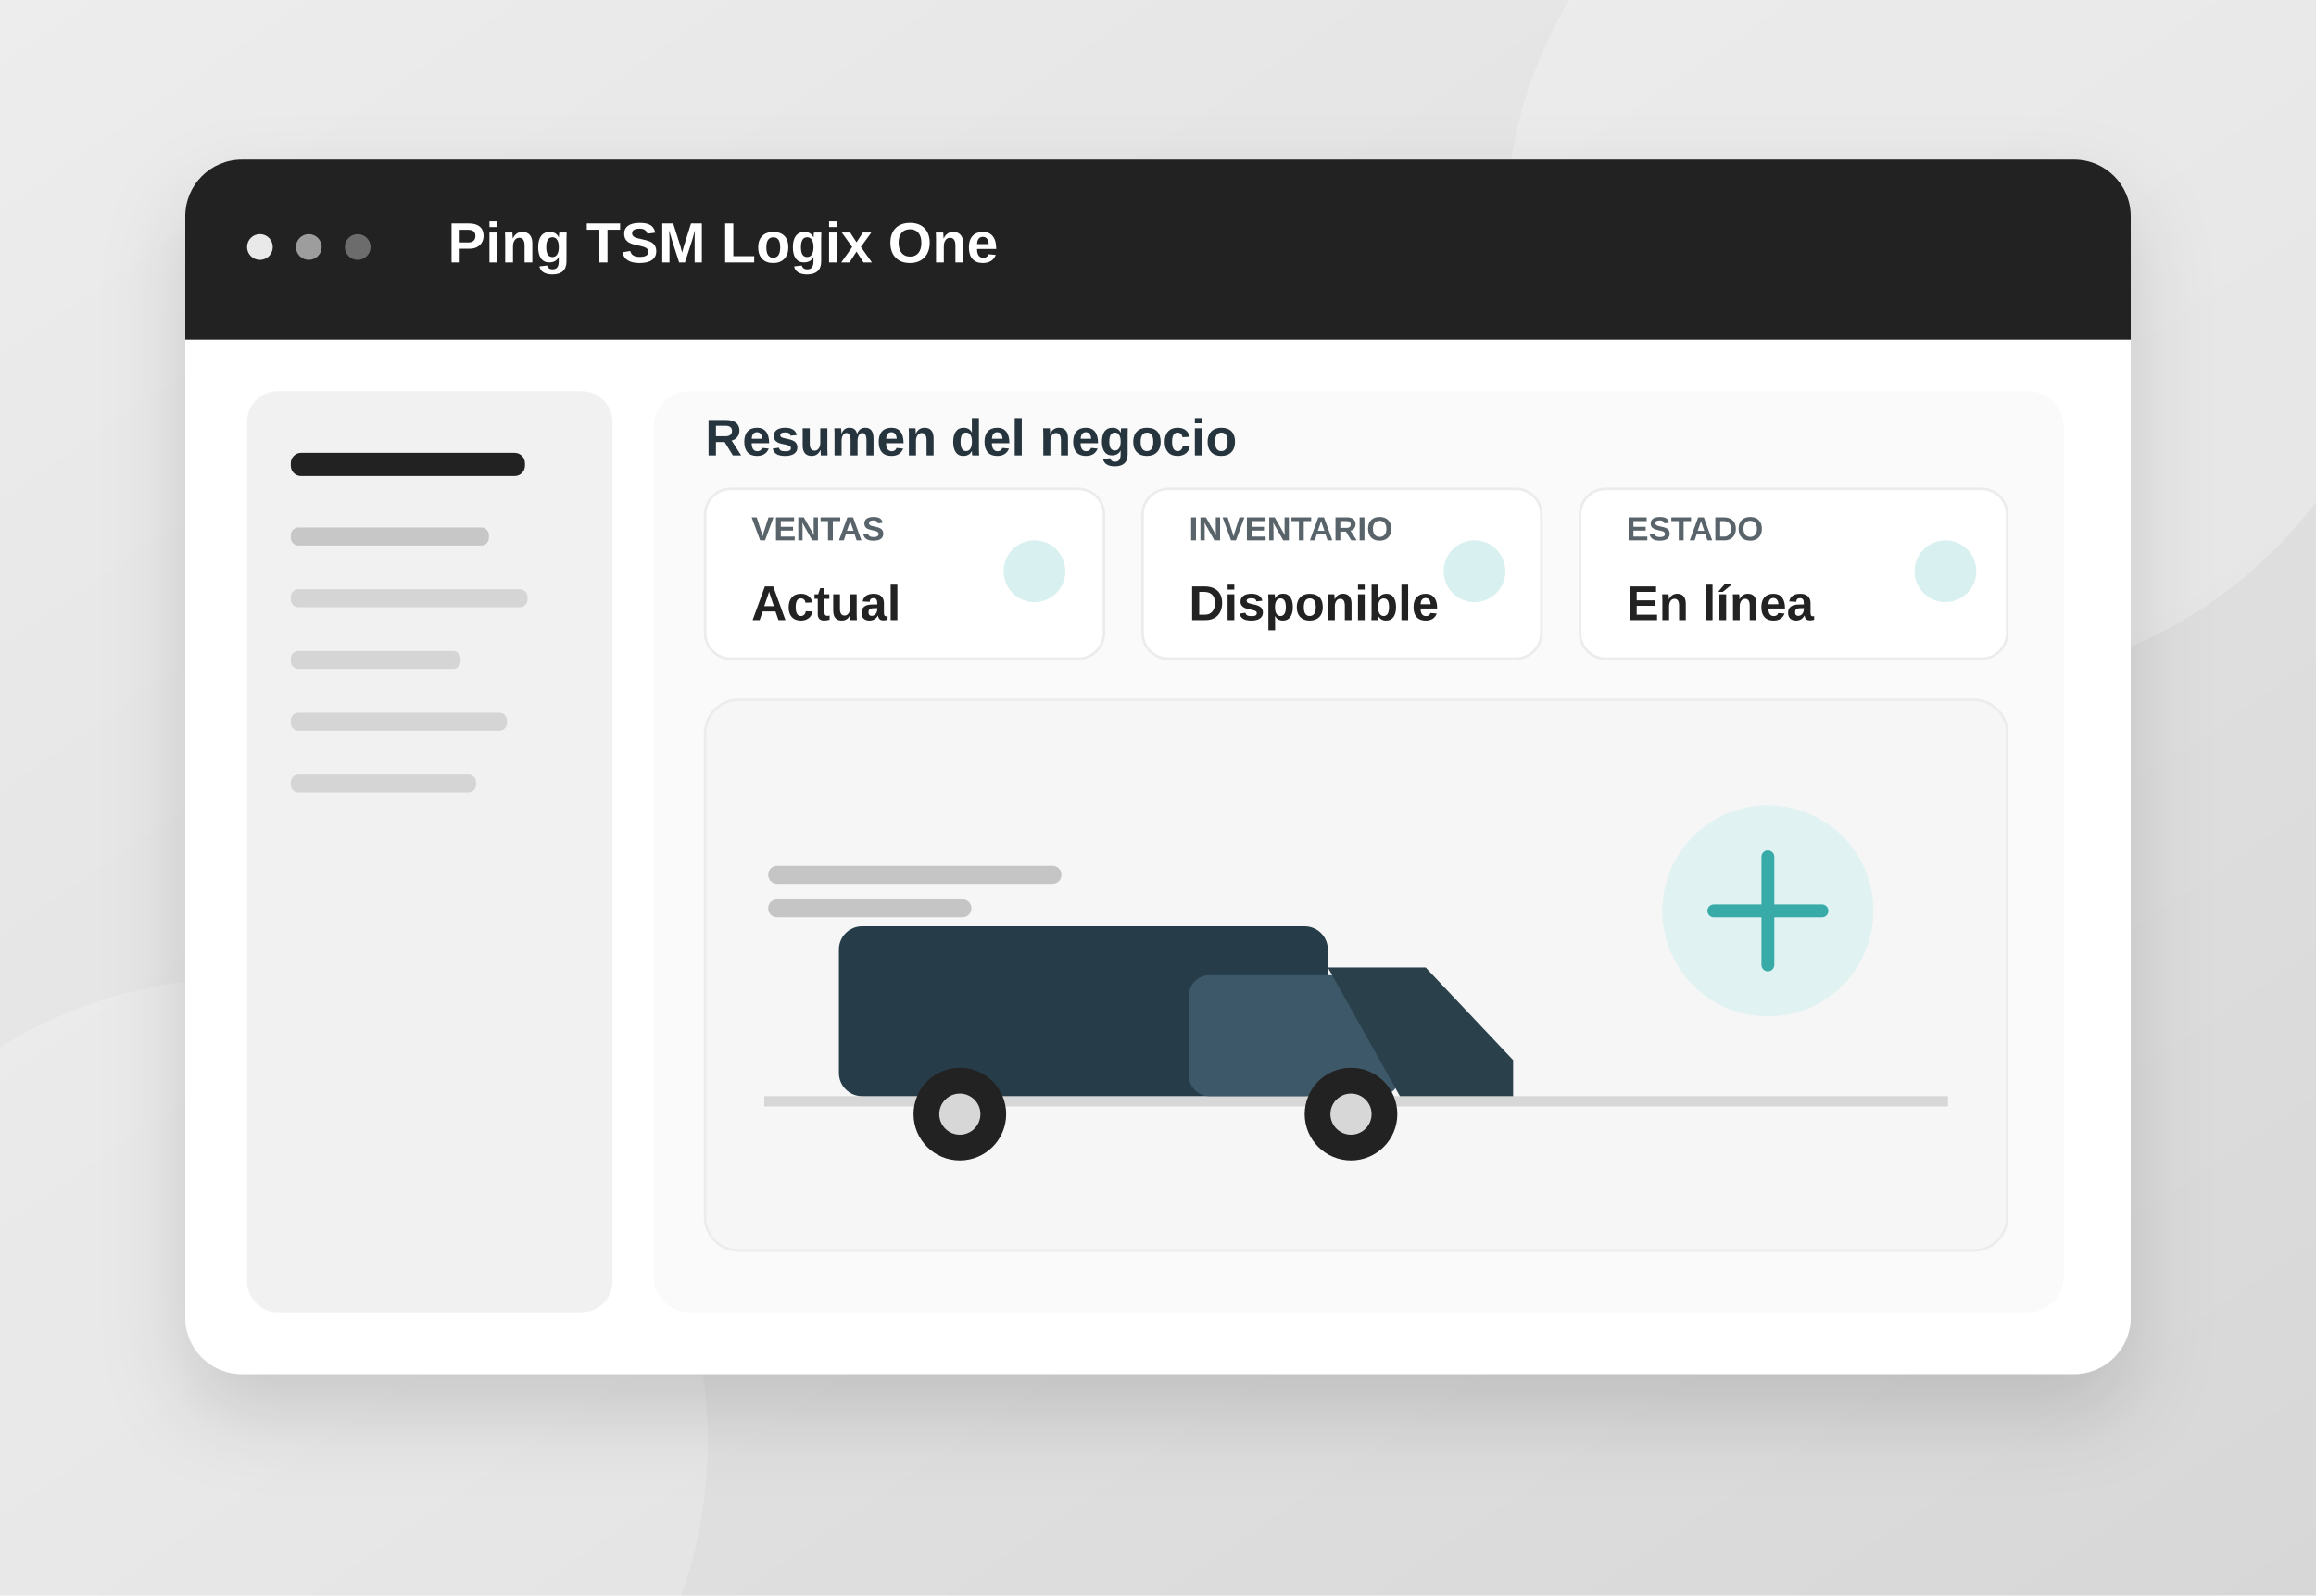
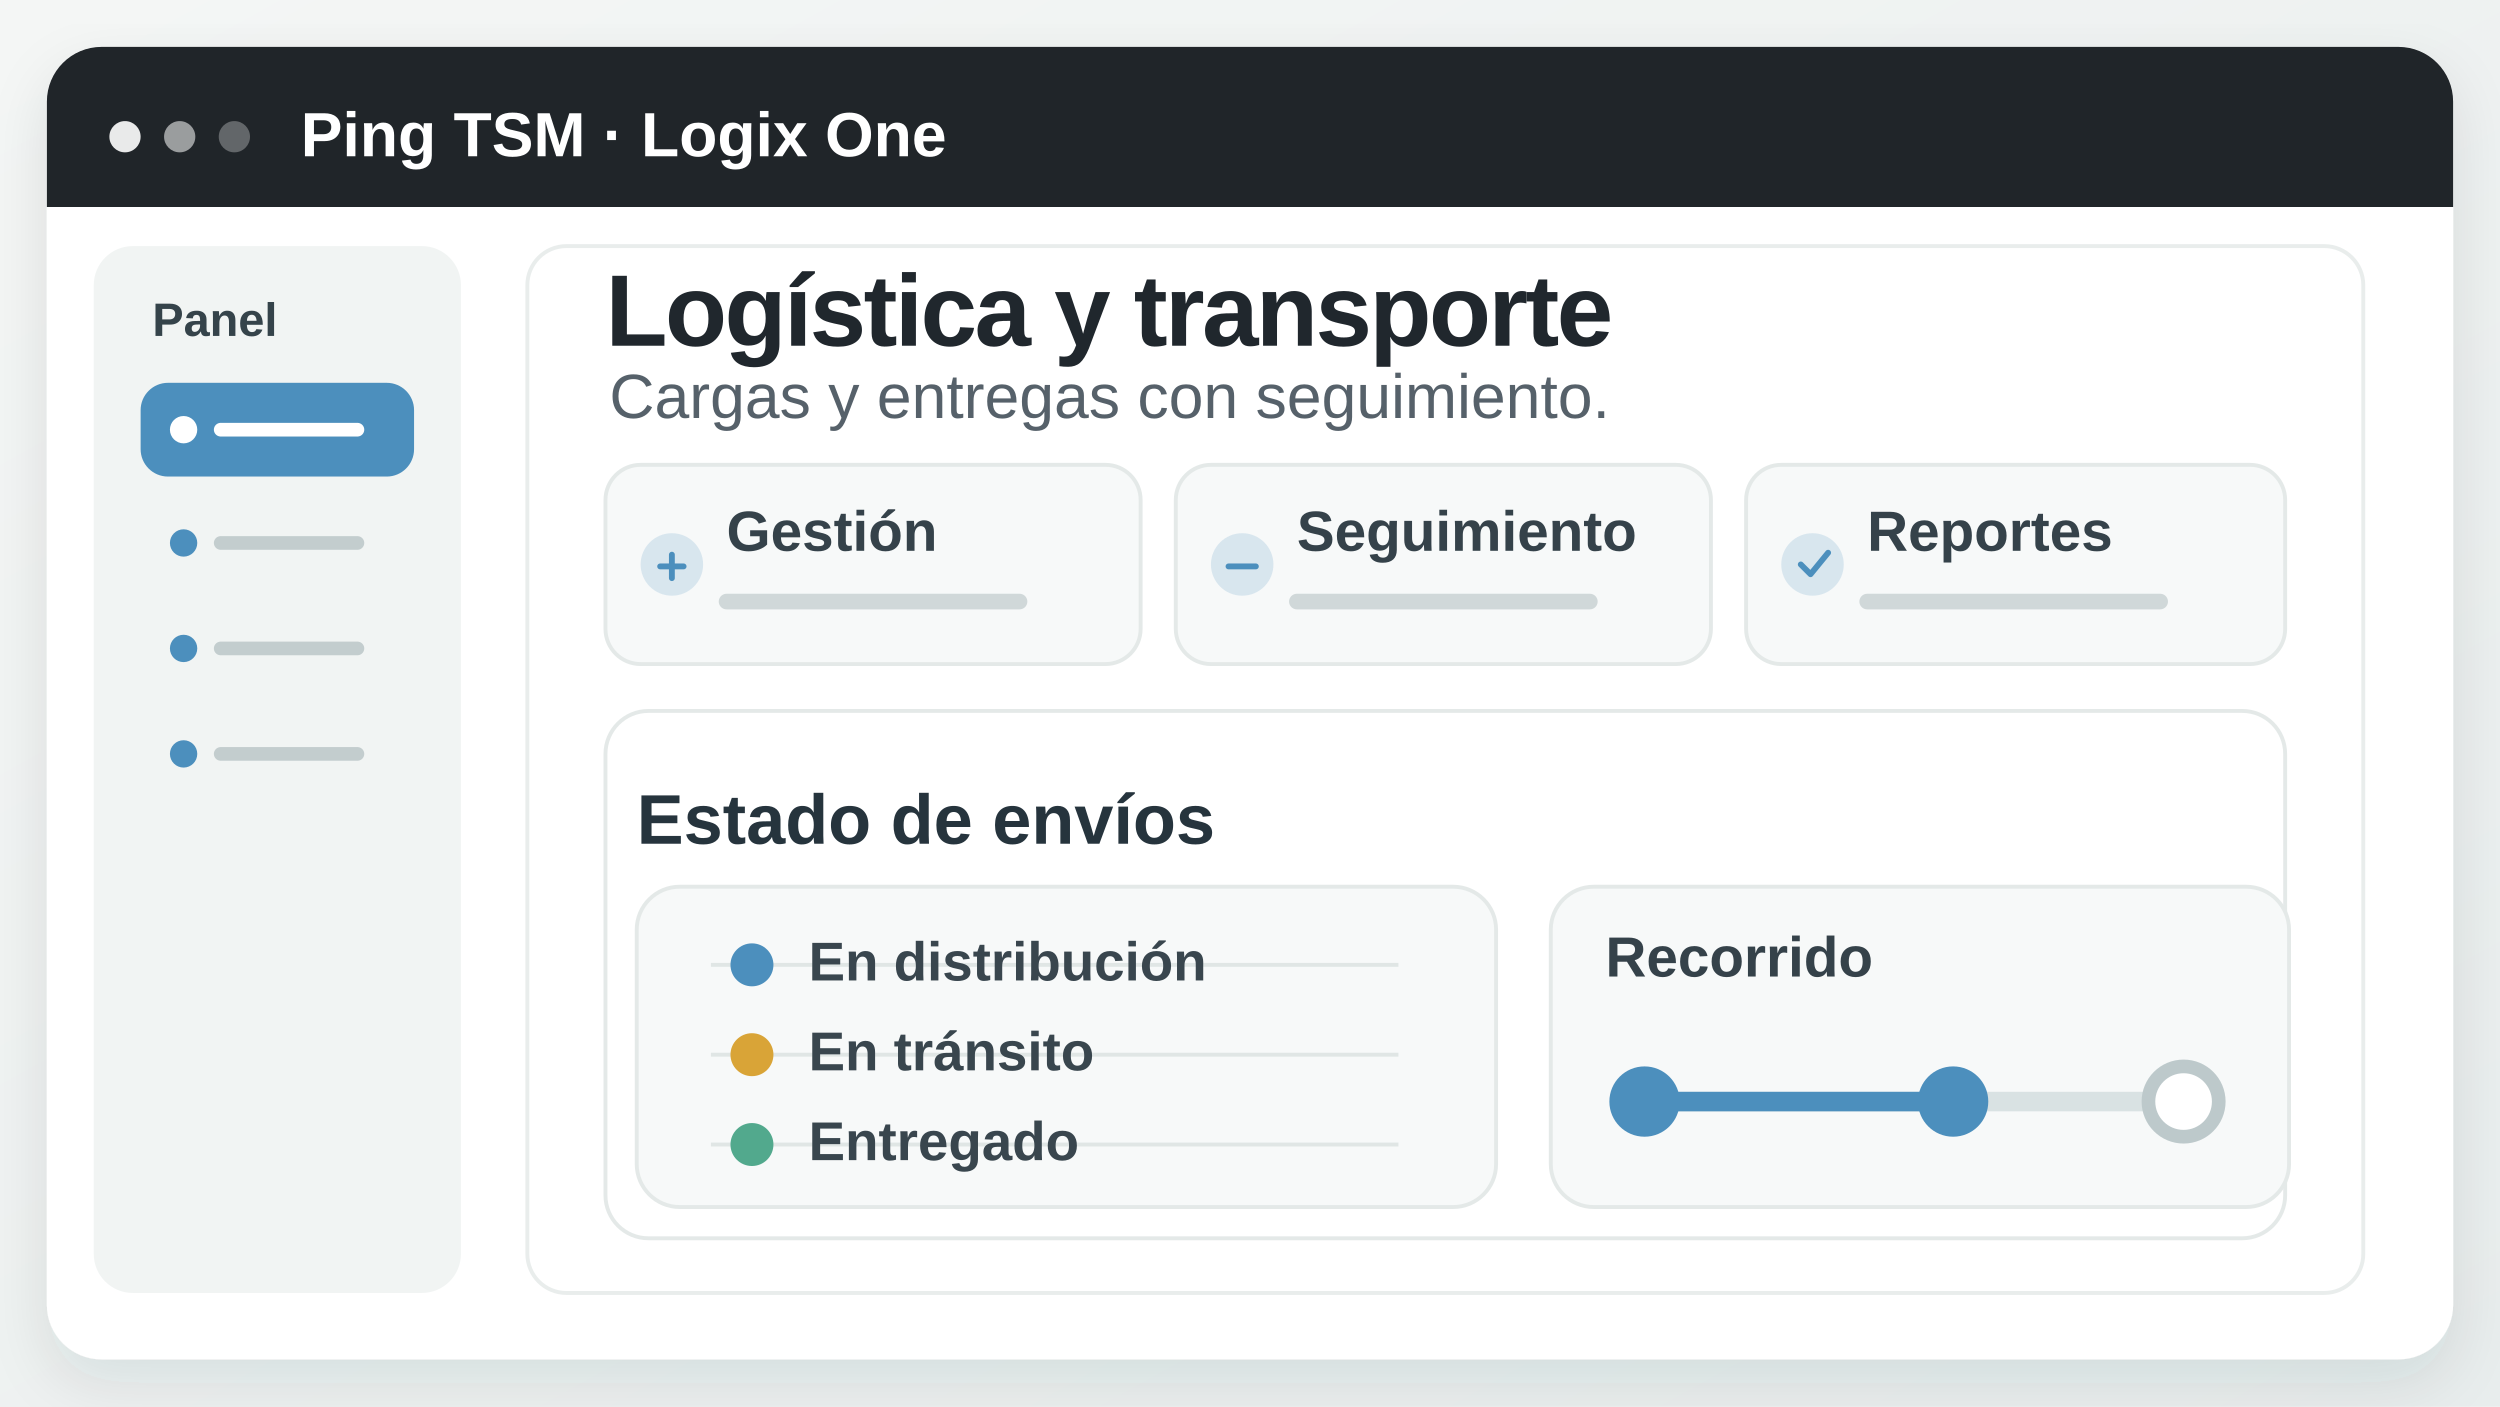
- <svg xmlns="http://www.w3.org/2000/svg" viewBox="0 0 900 620" role="img" aria-label="Ping TSM Logix One">
+ <svg xmlns="http://www.w3.org/2000/svg" viewBox="0 0 1280 720" role="img" aria-label="Logística y transporte: Cargas, rutas y entregas con seguimiento centralizado.">
  <defs>
-     <linearGradient id="bg" x1="0" y1="0" x2="1" y2="1">
-       <stop stop-color="#ededed" />
-       <stop offset="1" stop-color="#d7d7d7" />
+     <linearGradient id="back" x1="0" y1="0" x2="1" y2="1">
+       <stop stop-color="#f4f6f5" />
+       <stop offset="1" stop-color="#e8eded" />
    </linearGradient>
-     <linearGradient id="teal" x1="0" y1="0" x2="1" y2="1">
-       <stop stop-color="#69d4d0" />
-       <stop offset="1" stop-color="#2fa9a7" />
-     </linearGradient>
-     <filter id="shadow" x="-20%" y="-20%" width="150%" height="160%">
-       <feDropShadow dx="0" dy="15" stdDeviation="16" flood-color="#151515" flood-opacity=".14" />
+     <filter id="shadow" x="-10%" y="-10%" width="120%" height="125%">
+       <feDropShadow dx="0" dy="12" stdDeviation="15" flood-color="#26343d" flood-opacity=".10" />
    </filter>
+     <style>.title{font:700 52px Arial,sans-serif;fill:#20272d;letter-spacing:-1.3px}.subtitle{font:400 32px Arial,sans-serif;fill:#56616a}.paneltitle{font:700 36px Arial,sans-serif;fill:#26343d}.label{font:700 29px Arial,sans-serif;fill:#35424a}.rowtext{font:600 28px Arial,sans-serif;fill:#39464e}.pilltext{font:700 25px Arial,sans-serif;fill:#34434a}.gridline{stroke:#e0e6e5;stroke-width:2}.barline{stroke:#d0d8d9;stroke-width:8;stroke-linecap:round}.track{fill:#e5ebeb}.softcard{fill:#f7f9f9;stroke:#e4e9e8;stroke-width:2}@media(max-width:500px){.product-name{font-size:48px!important}.title{font-size:62px!important}.subtitle{font-size:34px!important}.paneltitle{font-size:38px!important}.label{font-size:32px!important}.rowtext{font-size:31px!important}.pilltext{font-size:27px!important}}</style>
  </defs>
-   <rect width="900" height="620" fill="url(#bg)" />
-   <circle cx="760" cy="90" r="175" fill="#fff" opacity=".24" />
-   <circle cx="95" cy="560" r="180" fill="#fff" opacity=".2" />
-   <g filter="url(#shadow)">
-     <rect x="72" y="62" width="756" height="472" rx="22" fill="#fff" />
-     <path d="M94 62h712a22 22 0 0 1 22 22v48H72V84a22 22 0 0 1 22-22" fill="#202020" />
-     <circle cx="101" cy="96" r="5" fill="#fff" opacity=".9" />
-     <circle cx="120" cy="96" r="5" fill="#fff" opacity=".56" />
-     <circle cx="139" cy="96" r="5" fill="#fff" opacity=".34" />
-     <text x="174" y="102" fill="#fff" font-family="Arial,sans-serif" font-size="22" font-weight="700">Ping TSM Logix One</text>
-     <rect x="96" y="152" width="142" height="358" rx="12" fill="#f1f1f1" />
-     <rect x="113" y="176" width="91" height="9" rx="4" fill="#202020" />
-     <rect x="113" y="205" width="77" height="7" rx="3" fill="#c7c7c7" />
-     <rect x="113" y="229" width="92" height="7" rx="3" fill="#d5d5d5" />
-     <rect x="113" y="253" width="66" height="7" rx="3" fill="#d5d5d5" />
-     <rect x="113" y="277" width="84" height="7" rx="3" fill="#d5d5d5" />
-     <rect x="113" y="301" width="72" height="7" rx="3" fill="#d5d5d5" />
-     <rect x="254" y="152" width="548" height="358" rx="14" fill="#fafafa" />
-     <text x="274" y="177" fill="#26343d" font-family="Arial,sans-serif" font-size="20" font-weight="700">Resumen del negocio</text>
-     <rect x="274" y="190" width="155" height="66" rx="10" fill="#fff" stroke="#ececec" />
-     <rect x="444" y="190" width="155" height="66" rx="10" fill="#fff" stroke="#ececec" />
-     <rect x="614" y="190" width="166" height="66" rx="10" fill="#fff" stroke="#ececec" />
-     <text x="292" y="210" fill="#59636b" font-family="Arial,sans-serif" font-size="13" font-weight="700">VENTAS</text>
-     <text x="292" y="241" fill="#202020" font-family="Arial,sans-serif" font-size="19" font-weight="700">Actual</text>
-     <circle cx="402" cy="222" r="12" fill="#d8f0ef" />
-     <circle cx="573" cy="222" r="12" fill="#d8f0ef" />
-     <circle cx="756" cy="222" r="12" fill="#d8f0ef" />
-     <text x="462" y="210" fill="#59636b" font-family="Arial,sans-serif" font-size="13" font-weight="700">INVENTARIO</text>
-     <text x="462" y="241" fill="#202020" font-family="Arial,sans-serif" font-size="19" font-weight="700">Disponible</text>
-     <text x="632" y="210" fill="#59636b" font-family="Arial,sans-serif" font-size="13" font-weight="700">ESTADO</text>
-     <text x="632" y="241" fill="#202020" font-family="Arial,sans-serif" font-size="19" font-weight="700">En línea</text>
-     <text x="293" y="303" fill="#26343d" font-family="Arial,sans-serif" font-size="23" font-weight="700">Logística y transporte</text>
-     <rect x="274" y="272" width="506" height="214" rx="13" fill="#f5f6f5" stroke="#ececec" />
-     <path d="M297 428h460" stroke="#d7d7d7" stroke-width="4" />
-     <rect x="326" y="360" width="190" height="66" rx="9" fill="#263d4a" />
-     <rect x="462" y="379" width="82" height="47" rx="8" fill="#3e5968" />
-     <path d="M516 376h38l34 36v14h-44" fill="#293f4b" />
-     <circle cx="373" cy="433" r="18" fill="#202020" />
-     <circle cx="373" cy="433" r="8" fill="#d7d7d7" />
-     <circle cx="525" cy="433" r="18" fill="#202020" />
-     <circle cx="525" cy="433" r="8" fill="#d7d7d7" />
-     <path d="M302 340h107M302 353h72" stroke="#c5c5c5" stroke-width="7" stroke-linecap="round" />
-     <circle cx="687" cy="354" r="41" fill="#e0f2f1" />
-     <path d="M666 354h42m-21-21v42" stroke="#38aaa7" stroke-width="5" stroke-linecap="round" />
-   </g>
+   <rect width="1280" height="720" fill="url(#back)" />
+   <rect x="24" y="24" width="1232" height="672" rx="28" fill="#fff" filter="url(#shadow)" />
+   <path d="M52 24H1228a28 28 0 0 1 28 28v54H24V52a28 28 0 0 1 28-28" fill="#202529" />
+   <circle cx="64" cy="70" r="8" fill="#fff" opacity=".9" />
+   <circle cx="92" cy="70" r="8" fill="#fff" opacity=".55" />
+   <circle cx="120" cy="70" r="8" fill="#fff" opacity=".3" />
+   <text class="product-name" x="154" y="80" fill="#fff" font-family="Arial,sans-serif" font-size="32" font-weight="700">Ping TSM · Logix One</text>
+   <rect x="48" y="126" width="188" height="536" rx="20" fill="#f1f4f3" />
+   <text x="78" y="172" fill="#35434a" font-family="Arial,sans-serif" font-size="24" font-weight="700">Panel</text>
+   <rect x="72" y="196" width="140" height="48" rx="14" fill="#4c8fbd" />
+   <circle cx="94" cy="220" r="7" fill="#fff" />
+   <path d="M113 220h70" stroke="#fff" stroke-width="7" stroke-linecap="round" />
+   <circle cx="94" cy="278" r="7" fill="#4c8fbd" />
+   <path d="M113 278h70" stroke="#c3cdce" stroke-width="7" stroke-linecap="round" />
+   <circle cx="94" cy="332" r="7" fill="#4c8fbd" />
+   <path d="M113 332h70" stroke="#c3cdce" stroke-width="7" stroke-linecap="round" />
+   <circle cx="94" cy="386" r="7" fill="#4c8fbd" />
+   <path d="M113 386h70" stroke="#c3cdce" stroke-width="7" stroke-linecap="round" />
+   <rect x="270" y="126" width="940" height="536" rx="20" fill="#fff" stroke="#e9edec" stroke-width="2" />
+   <text x="310" y="177" class="title">Logística y transporte</text>
+   <text x="312" y="214" class="subtitle">Cargas y entregas con seguimiento.</text>
+   <rect x="310" y="238" width="274" height="102" rx="18" class="softcard" />
+   <rect x="602" y="238" width="274" height="102" rx="18" class="softcard" />
+   <rect x="894" y="238" width="276" height="102" rx="18" class="softcard" />
+   <circle cx="344" cy="289" r="16" fill="#4c8fbd" opacity=".18" />
+   <path d="M338 290h12m-6-6v12" stroke="#4c8fbd" stroke-width="3" stroke-linecap="round" />
+   <text x="372" y="282" class="label">Gestión</text>
+   <path d="M372 308h150" class="barline" />
+   <circle cx="636" cy="289" r="16" fill="#4c8fbd" opacity=".18" />
+   <path d="M629 290h14" stroke="#4c8fbd" stroke-width="3" stroke-linecap="round" />
+   <text x="664" y="282" class="label">Seguimiento</text>
+   <path d="M664 308h150" class="barline" />
+   <circle cx="928" cy="289" r="16" fill="#4c8fbd" opacity=".18" />
+   <path d="m922 289 5 5 9-11" fill="none" stroke="#4c8fbd" stroke-width="3" stroke-linecap="round" stroke-linejoin="round" />
+   <text x="956" y="282" class="label">Reportes</text>
+   <path d="M956 308h150" class="barline" />
+   <rect x="310" y="364" width="860" height="270" rx="22" fill="#fff" stroke="#e4e9e8" stroke-width="2" />
+   <text x="326" y="432" class="paneltitle">Estado de envíos</text>
+   <rect x="326" y="454" width="440" height="164" rx="22" class="softcard" />
+   <path d="M364 494H716M364 540H716M364 586H716" class="gridline" />
+   <circle cx="385" cy="494" r="11" fill="#4c8fbd" />
+   <circle cx="385" cy="540" r="11" fill="#d9a437" />
+   <circle cx="385" cy="586" r="11" fill="#52a98d" />
+   <text x="414" y="502" class="rowtext">En distribución</text>
+   <text x="414" y="548" class="rowtext">En tránsito</text>
+   <text x="414" y="594" class="rowtext">Entregado</text>
+   <rect x="794" y="454" width="378" height="164" rx="22" class="softcard" />
+   <text x="822" y="500" class="label">Recorrido</text>
+   <path d="M842 564H1118" stroke="#d9e2e3" stroke-width="10" stroke-linecap="round" />
+   <path d="M842 564H1000" stroke="#4c8fbd" stroke-width="10" stroke-linecap="round" />
+   <circle cx="842" cy="564" r="18" fill="#4c8fbd" />
+   <circle cx="1000" cy="564" r="18" fill="#4c8fbd" />
+   <circle cx="1118" cy="564" r="18" fill="#fff" stroke="#bdc9cb" stroke-width="7" />
</svg>
